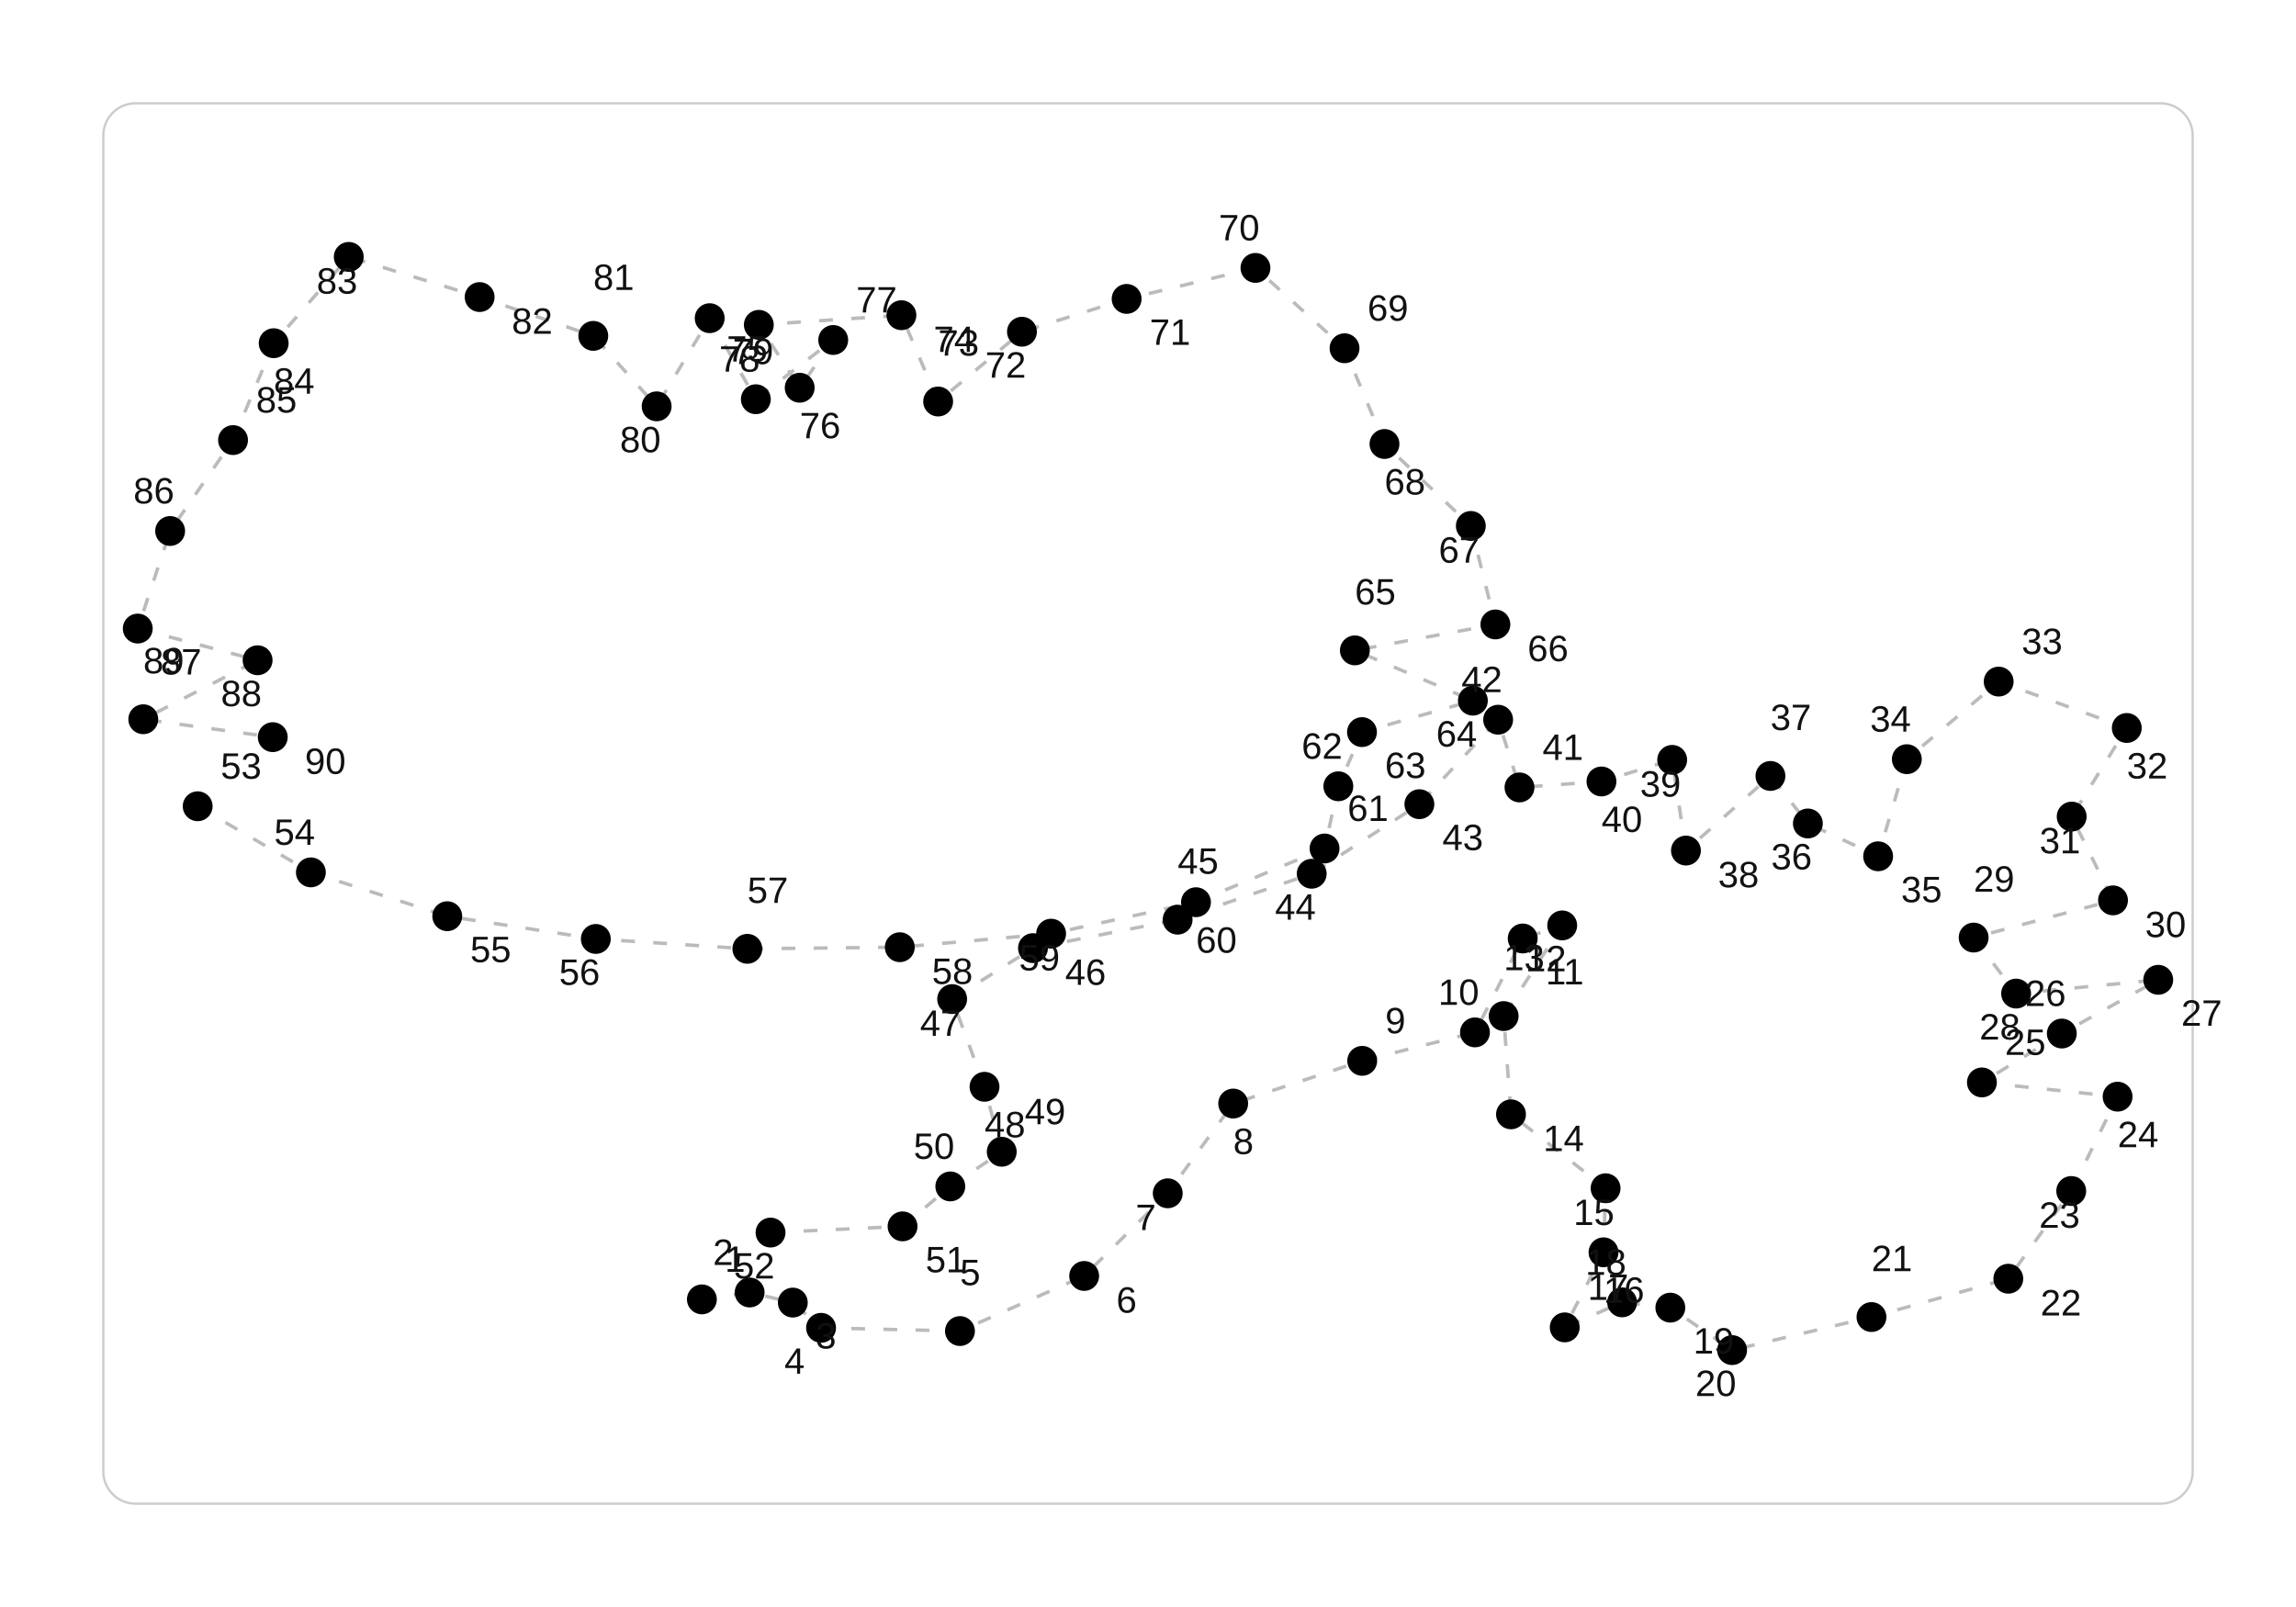
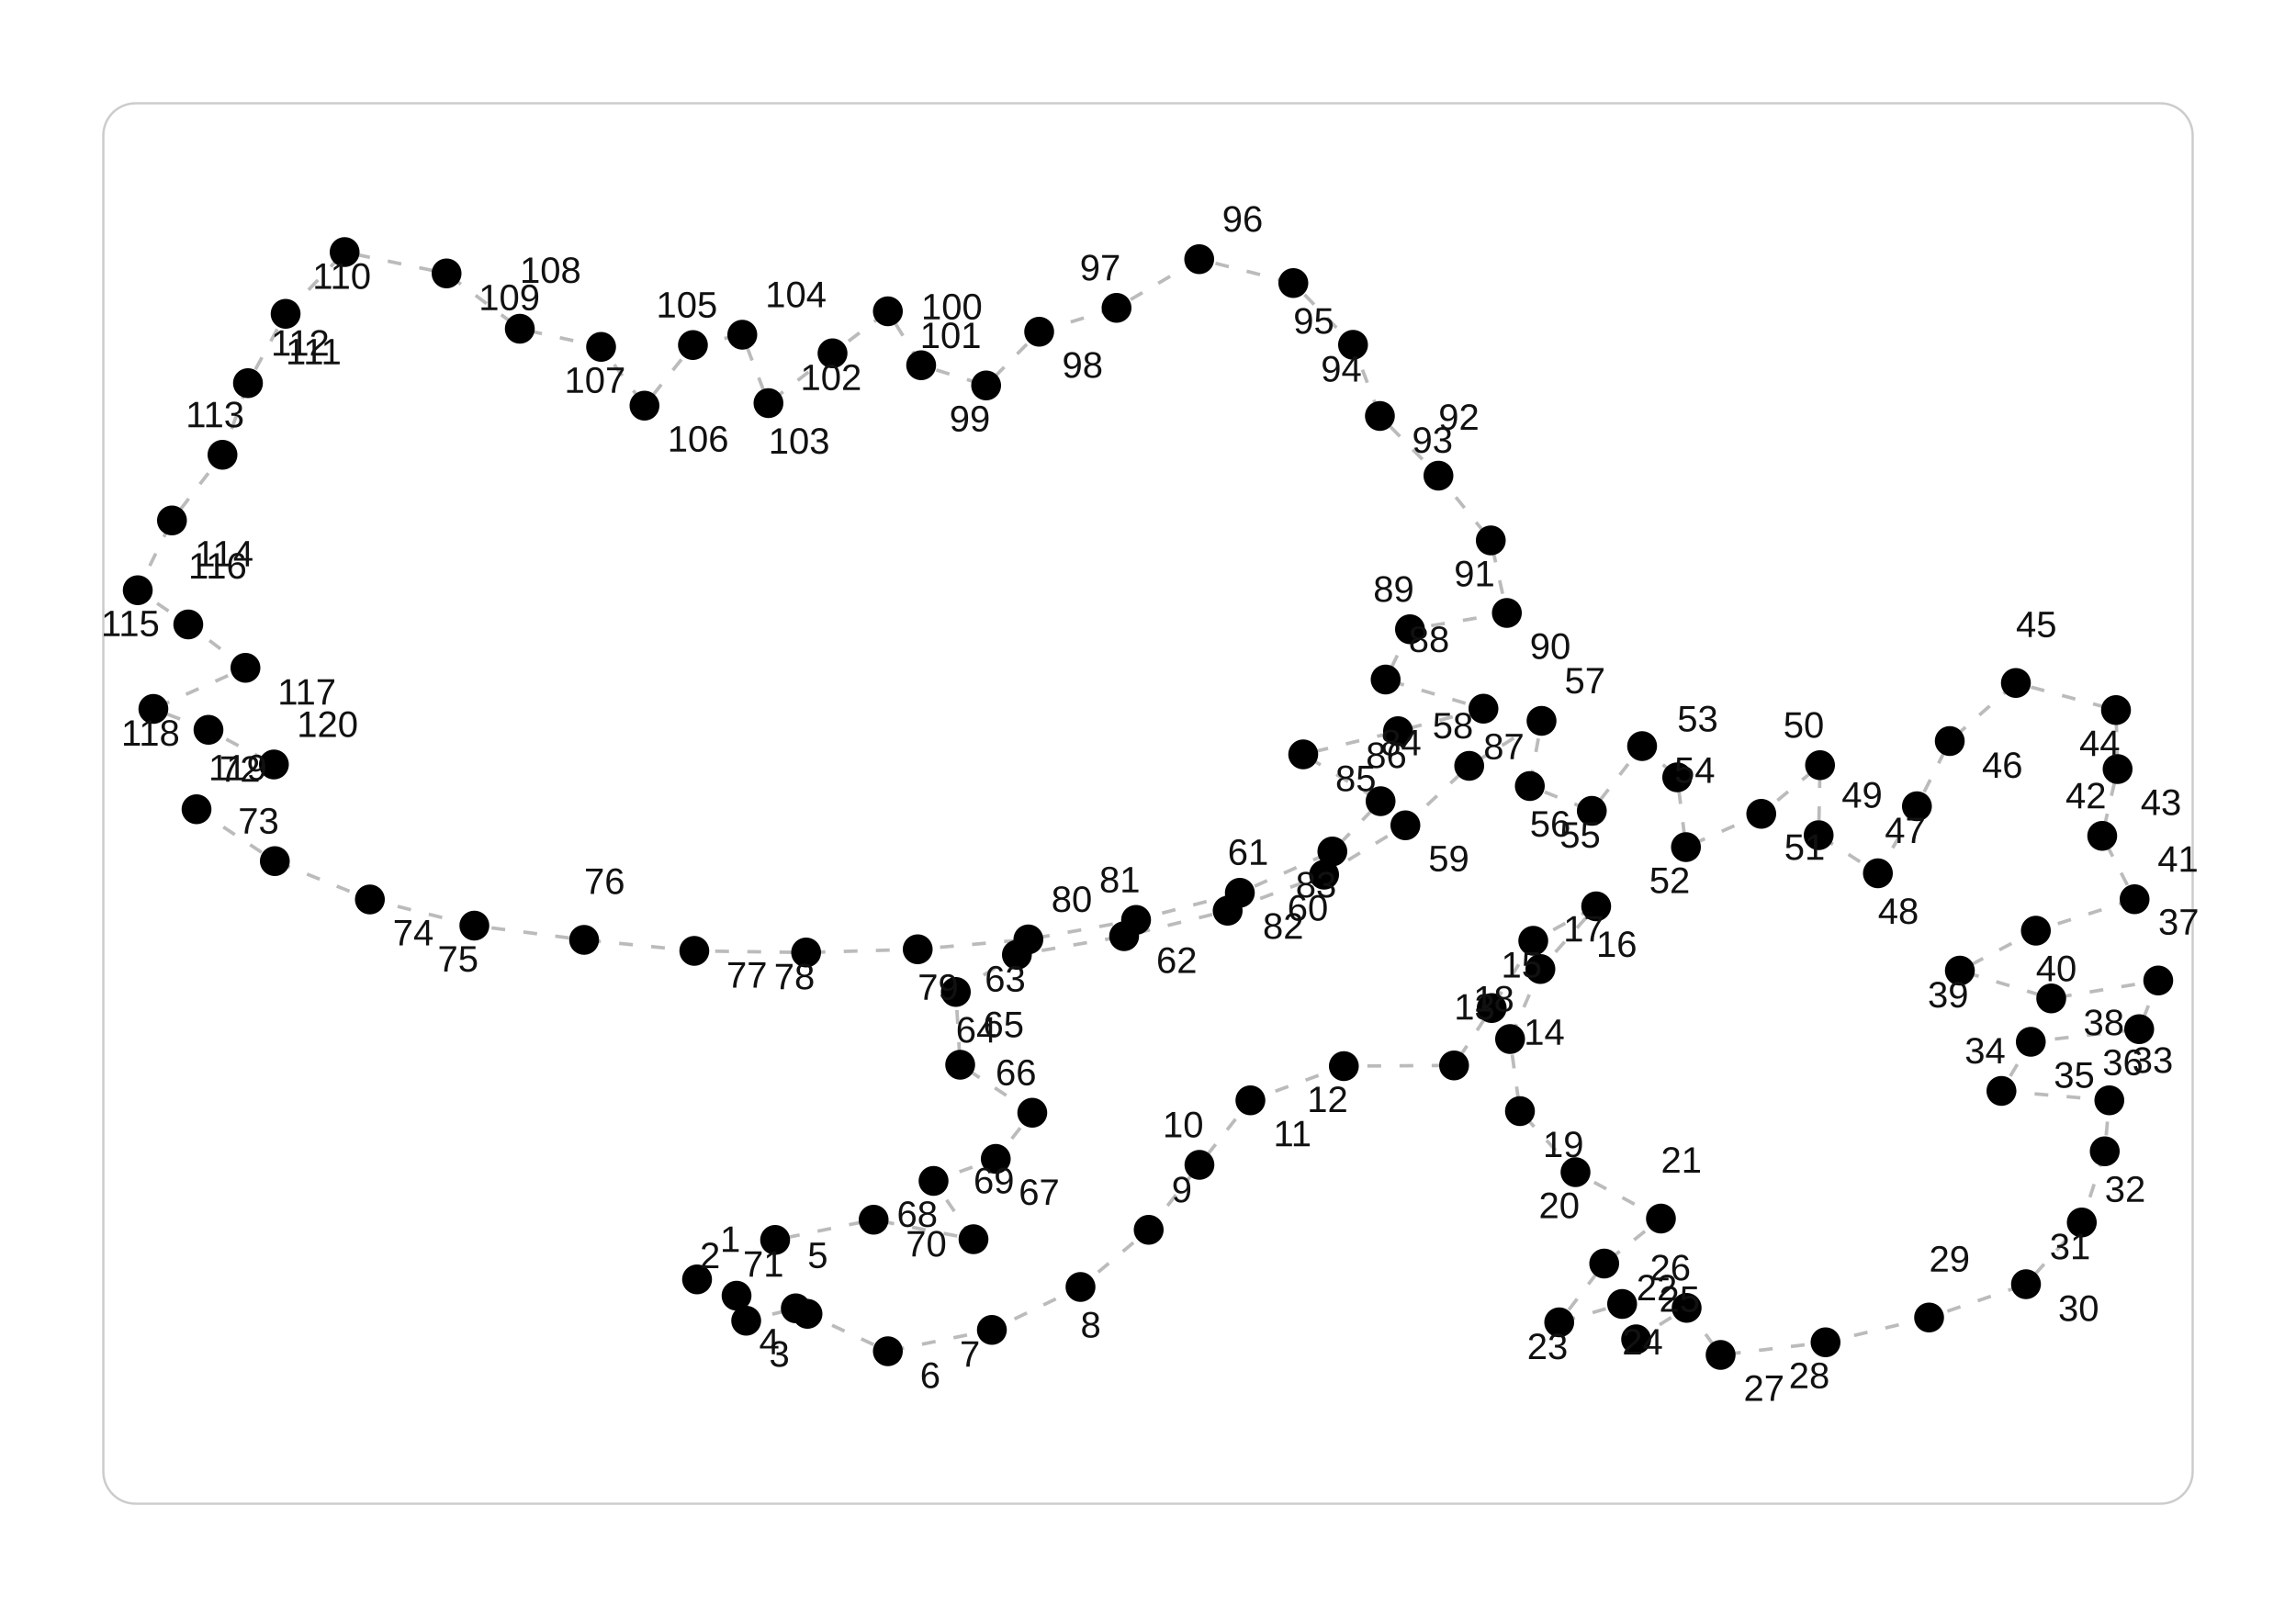
<svg xmlns="http://www.w3.org/2000/svg" viewBox="0 0 1000 700">
  <rect x="45" y="45" width="910" height="610" fill="none" stroke="#ccc" rx="14" />
-   <path d="M 305.7 566.0 L 326.5 563.0 L 345.3 567.4 L 357.6 578.4 L 418.1 579.8 L 472.2 555.8 L 508.6 519.8 L 537.1 480.7 L 593.3 462.1 L 642.4 449.7 L 663.2 408.8 L 680.4 403.1 L 654.9 442.6 L 658.1 485.4 L 699.3 517.6 L 698.4 545.5 L 681.5 578.2 L 706.5 567.3 L 727.5 569.6 L 754.4 588.1 L 815.1 573.7 L 874.7 557.0 L 902.1 518.8 L 922.3 477.7 L 863.2 471.5 L 898.0 450.2 L 940.0 426.8 L 878.1 432.8 L 859.6 408.4 L 920.3 392.2 L 902.3 355.7 L 926.3 317.1 L 870.5 296.9 L 830.5 330.7 L 818.0 373.0 L 787.4 358.7 L 771.1 338.0 L 734.3 370.5 L 728.3 331.0 L 697.5 340.4 L 661.8 343.0 L 652.5 313.5 L 618.2 350.3 L 571.3 380.6 L 512.9 400.6 L 449.9 413.0 L 414.7 435.2 L 428.8 473.4 L 436.3 501.7 L 413.9 516.8 L 393.1 534.2 L 335.6 536.9" fill="none" stroke="#bbb" stroke-width="1.5" stroke-dasharray="6 8" />
-   <path d="M 86.1 351.2 L 135.4 380.0 L 194.8 399.1 L 259.5 409.0 L 325.5 413.3 L 391.9 412.6 L 457.8 406.7 L 520.9 393.0 L 576.9 369.6 L 582.9 342.5 L 593.2 318.9 L 641.5 305.2 L 590.1 283.3 L 651.3 272.0 L 640.6 229.1 L 603.0 193.4 L 585.6 151.7 L 546.8 116.7 L 490.7 130.2 L 445.1 144.5 L 408.6 174.9 L 392.6 137.3 L 330.5 141.5 L 348.3 168.9 L 362.9 148.1 L 329.2 173.9 L 309.1 138.6 L 286.0 177.0 L 258.4 146.3 L 208.9 129.4 L 151.9 111.9 L 119.2 149.5 L 101.5 191.7 L 74.1 231.3 L 60.0 273.8 L 112.2 287.6 L 62.4 313.3 L 118.8 321.1" fill="none" stroke="#bbb" stroke-width="1.5" stroke-dasharray="6 8" />
-   <circle cx="305.7" cy="566.0" r="6.5" fill="#000" />
-   <circle cx="326.5" cy="563.0" r="6.5" fill="#000" />
-   <circle cx="345.3" cy="567.4" r="6.5" fill="#000" />
-   <circle cx="357.6" cy="578.4" r="6.5" fill="#000" />
-   <circle cx="418.1" cy="579.8" r="6.5" fill="#000" />
-   <circle cx="472.2" cy="555.8" r="6.5" fill="#000" />
-   <circle cx="508.6" cy="519.8" r="6.5" fill="#000" />
-   <circle cx="537.1" cy="480.7" r="6.5" fill="#000" />
-   <circle cx="593.3" cy="462.1" r="6.5" fill="#000" />
-   <circle cx="642.4" cy="449.7" r="6.5" fill="#000" />
-   <circle cx="663.2" cy="408.8" r="6.5" fill="#000" />
-   <circle cx="680.4" cy="403.1" r="6.5" fill="#000" />
-   <circle cx="654.9" cy="442.6" r="6.5" fill="#000" />
-   <circle cx="658.1" cy="485.4" r="6.5" fill="#000" />
-   <circle cx="699.3" cy="517.6" r="6.5" fill="#000" />
-   <circle cx="698.4" cy="545.5" r="6.5" fill="#000" />
-   <circle cx="681.5" cy="578.2" r="6.5" fill="#000" />
-   <circle cx="706.5" cy="567.3" r="6.5" fill="#000" />
-   <circle cx="727.5" cy="569.6" r="6.5" fill="#000" />
-   <circle cx="754.4" cy="588.1" r="6.5" fill="#000" />
-   <circle cx="815.1" cy="573.7" r="6.5" fill="#000" />
-   <circle cx="874.7" cy="557.0" r="6.5" fill="#000" />
-   <circle cx="902.1" cy="518.8" r="6.5" fill="#000" />
-   <circle cx="922.3" cy="477.7" r="6.5" fill="#000" />
-   <circle cx="863.2" cy="471.5" r="6.5" fill="#000" />
-   <circle cx="898.0" cy="450.2" r="6.5" fill="#000" />
-   <circle cx="940.0" cy="426.8" r="6.5" fill="#000" />
-   <circle cx="878.1" cy="432.8" r="6.5" fill="#000" />
-   <circle cx="859.6" cy="408.4" r="6.5" fill="#000" />
-   <circle cx="920.3" cy="392.2" r="6.5" fill="#000" />
-   <circle cx="902.3" cy="355.7" r="6.5" fill="#000" />
-   <circle cx="926.3" cy="317.1" r="6.5" fill="#000" />
-   <circle cx="870.5" cy="296.9" r="6.5" fill="#000" />
-   <circle cx="830.5" cy="330.7" r="6.5" fill="#000" />
-   <circle cx="818.0" cy="373.0" r="6.5" fill="#000" />
-   <circle cx="787.4" cy="358.7" r="6.5" fill="#000" />
-   <circle cx="771.1" cy="338.0" r="6.5" fill="#000" />
-   <circle cx="734.3" cy="370.5" r="6.5" fill="#000" />
-   <circle cx="728.3" cy="331.0" r="6.5" fill="#000" />
-   <circle cx="697.5" cy="340.4" r="6.5" fill="#000" />
-   <circle cx="661.8" cy="343.0" r="6.5" fill="#000" />
-   <circle cx="652.5" cy="313.5" r="6.5" fill="#000" />
-   <circle cx="618.2" cy="350.3" r="6.5" fill="#000" />
-   <circle cx="571.3" cy="380.6" r="6.5" fill="#000" />
-   <circle cx="512.9" cy="400.6" r="6.5" fill="#000" />
-   <circle cx="449.9" cy="413.0" r="6.5" fill="#000" />
-   <circle cx="414.7" cy="435.2" r="6.5" fill="#000" />
-   <circle cx="428.8" cy="473.4" r="6.5" fill="#000" />
-   <circle cx="436.3" cy="501.7" r="6.5" fill="#000" />
-   <circle cx="413.9" cy="516.8" r="6.5" fill="#000" />
-   <circle cx="393.1" cy="534.2" r="6.5" fill="#000" />
-   <circle cx="335.6" cy="536.9" r="6.5" fill="#000" />
-   <circle cx="86.1" cy="351.2" r="6.5" fill="#000" />
-   <circle cx="135.4" cy="380.0" r="6.5" fill="#000" />
-   <circle cx="194.8" cy="399.1" r="6.5" fill="#000" />
-   <circle cx="259.5" cy="409.0" r="6.5" fill="#000" />
-   <circle cx="325.5" cy="413.3" r="6.5" fill="#000" />
-   <circle cx="391.9" cy="412.6" r="6.5" fill="#000" />
-   <circle cx="457.8" cy="406.7" r="6.5" fill="#000" />
-   <circle cx="520.9" cy="393.0" r="6.5" fill="#000" />
-   <circle cx="576.9" cy="369.6" r="6.5" fill="#000" />
-   <circle cx="582.9" cy="342.5" r="6.5" fill="#000" />
-   <circle cx="593.2" cy="318.9" r="6.5" fill="#000" />
-   <circle cx="641.5" cy="305.2" r="6.5" fill="#000" />
-   <circle cx="590.1" cy="283.3" r="6.5" fill="#000" />
-   <circle cx="651.3" cy="272.0" r="6.5" fill="#000" />
-   <circle cx="640.6" cy="229.1" r="6.5" fill="#000" />
-   <circle cx="603.0" cy="193.4" r="6.5" fill="#000" />
-   <circle cx="585.6" cy="151.7" r="6.5" fill="#000" />
-   <circle cx="546.8" cy="116.7" r="6.5" fill="#000" />
-   <circle cx="490.7" cy="130.2" r="6.5" fill="#000" />
-   <circle cx="445.1" cy="144.5" r="6.5" fill="#000" />
-   <circle cx="408.6" cy="174.9" r="6.5" fill="#000" />
-   <circle cx="392.6" cy="137.3" r="6.5" fill="#000" />
-   <circle cx="330.5" cy="141.5" r="6.5" fill="#000" />
-   <circle cx="348.3" cy="168.9" r="6.5" fill="#000" />
-   <circle cx="362.9" cy="148.1" r="6.5" fill="#000" />
-   <circle cx="329.2" cy="173.9" r="6.5" fill="#000" />
-   <circle cx="309.1" cy="138.6" r="6.5" fill="#000" />
-   <circle cx="286.0" cy="177.0" r="6.5" fill="#000" />
-   <circle cx="258.4" cy="146.3" r="6.5" fill="#000" />
-   <circle cx="208.9" cy="129.4" r="6.5" fill="#000" />
-   <circle cx="151.9" cy="111.9" r="6.5" fill="#000" />
-   <circle cx="119.2" cy="149.5" r="6.5" fill="#000" />
-   <circle cx="101.5" cy="191.7" r="6.5" fill="#000" />
-   <circle cx="74.1" cy="231.3" r="6.5" fill="#000" />
-   <circle cx="60.0" cy="273.8" r="6.5" fill="#000" />
-   <circle cx="112.2" cy="287.6" r="6.5" fill="#000" />
-   <circle cx="62.4" cy="313.3" r="6.5" fill="#000" />
-   <circle cx="118.8" cy="321.1" r="6.5" fill="#000" />
-   <text x="315.7" y="554.0" font-family="Arial, sans-serif" font-size="16" fill="#111">1</text>
-   <text x="310.5" y="551.0" font-family="Arial, sans-serif" font-size="16" fill="#111">2</text>
-   <text x="355.3" y="587.4" font-family="Arial, sans-serif" font-size="16" fill="#111">3</text>
-   <text x="341.6" y="598.4" font-family="Arial, sans-serif" font-size="16" fill="#111">4</text>
-   <text x="418.1" y="559.8" font-family="Arial, sans-serif" font-size="16" fill="#111">5</text>
-   <text x="486.2" y="571.8" font-family="Arial, sans-serif" font-size="16" fill="#111">6</text>
-   <text x="494.6" y="535.8" font-family="Arial, sans-serif" font-size="16" fill="#111">7</text>
-   <text x="537.1" y="502.7" font-family="Arial, sans-serif" font-size="16" fill="#111">8</text>
-   <text x="603.3" y="450.1" font-family="Arial, sans-serif" font-size="16" fill="#111">9</text>
-   <text x="626.4" y="437.7" font-family="Arial, sans-serif" font-size="16" fill="#111">10</text>
-   <text x="673.2" y="428.8" font-family="Arial, sans-serif" font-size="16" fill="#111">11</text>
-   <text x="664.4" y="423.1" font-family="Arial, sans-serif" font-size="16" fill="#111">12</text>
-   <text x="654.9" y="422.6" font-family="Arial, sans-serif" font-size="16" fill="#111">13</text>
-   <text x="672.1" y="501.4" font-family="Arial, sans-serif" font-size="16" fill="#111">14</text>
-   <text x="685.3" y="533.6" font-family="Arial, sans-serif" font-size="16" fill="#111">15</text>
-   <text x="698.4" y="567.5" font-family="Arial, sans-serif" font-size="16" fill="#111">16</text>
-   <text x="691.5" y="566.2" font-family="Arial, sans-serif" font-size="16" fill="#111">17</text>
-   <text x="690.5" y="555.3" font-family="Arial, sans-serif" font-size="16" fill="#111">18</text>
-   <text x="737.5" y="589.6" font-family="Arial, sans-serif" font-size="16" fill="#111">19</text>
-   <text x="738.4" y="608.1" font-family="Arial, sans-serif" font-size="16" fill="#111">20</text>
-   <text x="815.1" y="553.7" font-family="Arial, sans-serif" font-size="16" fill="#111">21</text>
-   <text x="888.7" y="573.0" font-family="Arial, sans-serif" font-size="16" fill="#111">22</text>
-   <text x="888.1" y="534.8" font-family="Arial, sans-serif" font-size="16" fill="#111">23</text>
-   <text x="922.3" y="499.7" font-family="Arial, sans-serif" font-size="16" fill="#111">24</text>
-   <text x="873.2" y="459.5" font-family="Arial, sans-serif" font-size="16" fill="#111">25</text>
-   <text x="882.0" y="438.2" font-family="Arial, sans-serif" font-size="16" fill="#111">26</text>
-   <text x="950.0" y="446.8" font-family="Arial, sans-serif" font-size="16" fill="#111">27</text>
-   <text x="862.1" y="452.8" font-family="Arial, sans-serif" font-size="16" fill="#111">28</text>
-   <text x="859.6" y="388.4" font-family="Arial, sans-serif" font-size="16" fill="#111">29</text>
-   <text x="934.3" y="408.2" font-family="Arial, sans-serif" font-size="16" fill="#111">30</text>
-   <text x="888.3" y="371.7" font-family="Arial, sans-serif" font-size="16" fill="#111">31</text>
-   <text x="926.3" y="339.1" font-family="Arial, sans-serif" font-size="16" fill="#111">32</text>
-   <text x="880.5" y="284.9" font-family="Arial, sans-serif" font-size="16" fill="#111">33</text>
-   <text x="814.5" y="318.7" font-family="Arial, sans-serif" font-size="16" fill="#111">34</text>
-   <text x="828.0" y="393.0" font-family="Arial, sans-serif" font-size="16" fill="#111">35</text>
-   <text x="771.4" y="378.7" font-family="Arial, sans-serif" font-size="16" fill="#111">36</text>
-   <text x="771.1" y="318.0" font-family="Arial, sans-serif" font-size="16" fill="#111">37</text>
-   <text x="748.3" y="386.5" font-family="Arial, sans-serif" font-size="16" fill="#111">38</text>
-   <text x="714.3" y="347.0" font-family="Arial, sans-serif" font-size="16" fill="#111">39</text>
-   <text x="697.5" y="362.4" font-family="Arial, sans-serif" font-size="16" fill="#111">40</text>
-   <text x="671.8" y="331.0" font-family="Arial, sans-serif" font-size="16" fill="#111">41</text>
-   <text x="636.5" y="301.5" font-family="Arial, sans-serif" font-size="16" fill="#111">42</text>
-   <text x="628.2" y="370.3" font-family="Arial, sans-serif" font-size="16" fill="#111">43</text>
-   <text x="555.3" y="400.6" font-family="Arial, sans-serif" font-size="16" fill="#111">44</text>
-   <text x="512.9" y="380.6" font-family="Arial, sans-serif" font-size="16" fill="#111">45</text>
-   <text x="463.9" y="429.0" font-family="Arial, sans-serif" font-size="16" fill="#111">46</text>
-   <text x="400.7" y="451.2" font-family="Arial, sans-serif" font-size="16" fill="#111">47</text>
-   <text x="428.8" y="495.4" font-family="Arial, sans-serif" font-size="16" fill="#111">48</text>
-   <text x="446.3" y="489.7" font-family="Arial, sans-serif" font-size="16" fill="#111">49</text>
-   <text x="397.9" y="504.8" font-family="Arial, sans-serif" font-size="16" fill="#111">50</text>
-   <text x="403.1" y="554.2" font-family="Arial, sans-serif" font-size="16" fill="#111">51</text>
-   <text x="319.6" y="556.9" font-family="Arial, sans-serif" font-size="16" fill="#111">52</text>
-   <text x="96.1" y="339.2" font-family="Arial, sans-serif" font-size="16" fill="#111">53</text>
-   <text x="119.4" y="368.0" font-family="Arial, sans-serif" font-size="16" fill="#111">54</text>
-   <text x="204.8" y="419.1" font-family="Arial, sans-serif" font-size="16" fill="#111">55</text>
-   <text x="243.5" y="429.0" font-family="Arial, sans-serif" font-size="16" fill="#111">56</text>
-   <text x="325.5" y="393.3" font-family="Arial, sans-serif" font-size="16" fill="#111">57</text>
-   <text x="405.9" y="428.6" font-family="Arial, sans-serif" font-size="16" fill="#111">58</text>
-   <text x="443.8" y="422.7" font-family="Arial, sans-serif" font-size="16" fill="#111">59</text>
-   <text x="520.9" y="415.0" font-family="Arial, sans-serif" font-size="16" fill="#111">60</text>
-   <text x="586.9" y="357.6" font-family="Arial, sans-serif" font-size="16" fill="#111">61</text>
-   <text x="566.9" y="330.5" font-family="Arial, sans-serif" font-size="16" fill="#111">62</text>
-   <text x="603.2" y="338.9" font-family="Arial, sans-serif" font-size="16" fill="#111">63</text>
-   <text x="625.5" y="325.2" font-family="Arial, sans-serif" font-size="16" fill="#111">64</text>
-   <text x="590.1" y="263.3" font-family="Arial, sans-serif" font-size="16" fill="#111">65</text>
-   <text x="665.3" y="288.0" font-family="Arial, sans-serif" font-size="16" fill="#111">66</text>
-   <text x="626.6" y="245.1" font-family="Arial, sans-serif" font-size="16" fill="#111">67</text>
-   <text x="603.0" y="215.4" font-family="Arial, sans-serif" font-size="16" fill="#111">68</text>
-   <text x="595.6" y="139.7" font-family="Arial, sans-serif" font-size="16" fill="#111">69</text>
-   <text x="530.8" y="104.7" font-family="Arial, sans-serif" font-size="16" fill="#111">70</text>
-   <text x="500.7" y="150.2" font-family="Arial, sans-serif" font-size="16" fill="#111">71</text>
-   <text x="429.1" y="164.5" font-family="Arial, sans-serif" font-size="16" fill="#111">72</text>
-   <text x="408.6" y="154.9" font-family="Arial, sans-serif" font-size="16" fill="#111">73</text>
-   <text x="406.6" y="153.3" font-family="Arial, sans-serif" font-size="16" fill="#111">74</text>
-   <text x="316.5" y="157.5" font-family="Arial, sans-serif" font-size="16" fill="#111">75</text>
-   <text x="348.3" y="190.9" font-family="Arial, sans-serif" font-size="16" fill="#111">76</text>
-   <text x="372.9" y="136.1" font-family="Arial, sans-serif" font-size="16" fill="#111">77</text>
-   <text x="313.2" y="161.9" font-family="Arial, sans-serif" font-size="16" fill="#111">78</text>
-   <text x="319.1" y="158.6" font-family="Arial, sans-serif" font-size="16" fill="#111">79</text>
-   <text x="270.0" y="197.0" font-family="Arial, sans-serif" font-size="16" fill="#111">80</text>
-   <text x="258.4" y="126.3" font-family="Arial, sans-serif" font-size="16" fill="#111">81</text>
-   <text x="222.9" y="145.4" font-family="Arial, sans-serif" font-size="16" fill="#111">82</text>
-   <text x="137.9" y="127.9" font-family="Arial, sans-serif" font-size="16" fill="#111">83</text>
-   <text x="119.2" y="171.5" font-family="Arial, sans-serif" font-size="16" fill="#111">84</text>
-   <text x="111.5" y="179.7" font-family="Arial, sans-serif" font-size="16" fill="#111">85</text>
-   <text x="58.1" y="219.3" font-family="Arial, sans-serif" font-size="16" fill="#111">86</text>
-   <text x="70.0" y="293.8" font-family="Arial, sans-serif" font-size="16" fill="#111">87</text>
-   <text x="96.2" y="307.6" font-family="Arial, sans-serif" font-size="16" fill="#111">88</text>
-   <text x="62.4" y="293.3" font-family="Arial, sans-serif" font-size="16" fill="#111">89</text>
-   <text x="132.8" y="337.1" font-family="Arial, sans-serif" font-size="16" fill="#111">90</text>
+   <path d="M 303.6 557.3 L 320.8 564.4 L 325.0 575.3 L 346.6 569.9 L 351.7 572.3 L 386.7 588.6 L 432.0 579.3 L 470.6 560.6 L 500.3 535.7 L 522.4 507.4 L 544.6 479.3 L 585.3 464.4 L 633.3 464.1 L 649.7 439.1 L 667.8 409.8 L 695.2 394.8 L 670.9 422.1 L 657.7 452.6 L 662.0 484.0 L 686.2 510.6 L 723.4 530.8 L 698.7 550.4 L 679.1 576.0 L 706.5 568.0 L 712.6 583.4 L 734.6 569.7 L 749.4 590.2 L 795.1 584.7 L 840.2 573.9 L 882.4 559.4 L 906.7 532.5 L 916.7 501.5 L 918.7 479.3 L 871.7 475.2 L 884.5 453.8 L 931.7 448.3 L 940.0 427.1 L 893.4 434.9 L 853.6 422.8 L 886.7 405.4 L 929.7 391.7 L 915.6 364.1 L 922.3 335.0 L 921.6 309.3 L 878.0 297.5 L 849.2 322.8 L 834.9 351.2 L 817.9 380.4 L 792.1 363.8 L 792.7 333.3 L 767.1 354.5 L 734.3 369.0 L 730.5 338.6 L 715.2 325.0 L 693.3 353.2 L 666.3 342.4 L 671.4 314.0 L 639.9 333.6 L 612.1 359.5 L 576.7 381.0 L 534.7 396.7 L 489.6 407.8 L 442.9 415.9 L 416.3 432.1 L 418.2 463.8 L 449.6 484.7 L 433.7 504.8 L 406.6 514.4 L 424.0 539.8 L 380.5 531.3 L 337.6 540.1" fill="none" stroke="#bbb" stroke-width="1.5" stroke-dasharray="6 8" />
+   <path d="M 85.6 352.5 L 119.7 375.1 L 161.1 391.8 L 206.6 403.2 L 254.4 409.4 L 302.4 414.2 L 351.1 414.9 L 399.7 413.5 L 447.9 409.2 L 494.8 400.7 L 540.0 388.9 L 580.3 370.9 L 601.3 349.0 L 567.6 328.6 L 608.9 318.5 L 646.1 308.7 L 603.5 296.0 L 614.1 274.1 L 656.3 267.0 L 649.3 235.4 L 626.5 207.2 L 601.0 181.2 L 589.3 150.2 L 563.3 123.3 L 522.3 112.9 L 486.3 134.1 L 452.6 144.5 L 429.5 167.9 L 401.2 159.1 L 386.7 135.6 L 362.6 153.9 L 334.7 175.6 L 323.3 145.8 L 301.8 150.3 L 280.7 176.7 L 261.8 151.1 L 226.4 143.2 L 194.5 119.1 L 150.1 109.8 L 124.4 136.7 L 108.0 166.9 L 96.9 198.1 L 74.9 226.7 L 60.0 257.1 L 82.0 272.0 L 106.9 290.9 L 66.8 308.8 L 90.8 317.9 L 119.3 333.0" fill="none" stroke="#bbb" stroke-width="1.5" stroke-dasharray="6 8" />
+   <circle cx="303.6" cy="557.3" r="6.5" fill="#000" />
+   <circle cx="320.8" cy="564.4" r="6.5" fill="#000" />
+   <circle cx="325.0" cy="575.3" r="6.5" fill="#000" />
+   <circle cx="346.6" cy="569.9" r="6.5" fill="#000" />
+   <circle cx="351.7" cy="572.3" r="6.5" fill="#000" />
+   <circle cx="386.7" cy="588.6" r="6.5" fill="#000" />
+   <circle cx="432.0" cy="579.3" r="6.5" fill="#000" />
+   <circle cx="470.6" cy="560.6" r="6.5" fill="#000" />
+   <circle cx="500.3" cy="535.7" r="6.5" fill="#000" />
+   <circle cx="522.4" cy="507.4" r="6.5" fill="#000" />
+   <circle cx="544.6" cy="479.3" r="6.5" fill="#000" />
+   <circle cx="585.3" cy="464.4" r="6.5" fill="#000" />
+   <circle cx="633.3" cy="464.1" r="6.5" fill="#000" />
+   <circle cx="649.7" cy="439.1" r="6.5" fill="#000" />
+   <circle cx="667.8" cy="409.8" r="6.5" fill="#000" />
+   <circle cx="695.2" cy="394.8" r="6.5" fill="#000" />
+   <circle cx="670.9" cy="422.1" r="6.5" fill="#000" />
+   <circle cx="657.7" cy="452.6" r="6.5" fill="#000" />
+   <circle cx="662.0" cy="484.0" r="6.5" fill="#000" />
+   <circle cx="686.2" cy="510.6" r="6.5" fill="#000" />
+   <circle cx="723.4" cy="530.8" r="6.5" fill="#000" />
+   <circle cx="698.7" cy="550.4" r="6.5" fill="#000" />
+   <circle cx="679.1" cy="576.0" r="6.5" fill="#000" />
+   <circle cx="706.5" cy="568.0" r="6.5" fill="#000" />
+   <circle cx="712.6" cy="583.4" r="6.5" fill="#000" />
+   <circle cx="734.6" cy="569.7" r="6.5" fill="#000" />
+   <circle cx="749.4" cy="590.2" r="6.5" fill="#000" />
+   <circle cx="795.1" cy="584.7" r="6.5" fill="#000" />
+   <circle cx="840.2" cy="573.9" r="6.5" fill="#000" />
+   <circle cx="882.4" cy="559.4" r="6.5" fill="#000" />
+   <circle cx="906.7" cy="532.5" r="6.5" fill="#000" />
+   <circle cx="916.7" cy="501.5" r="6.5" fill="#000" />
+   <circle cx="918.7" cy="479.3" r="6.5" fill="#000" />
+   <circle cx="871.7" cy="475.2" r="6.5" fill="#000" />
+   <circle cx="884.5" cy="453.8" r="6.5" fill="#000" />
+   <circle cx="931.7" cy="448.3" r="6.5" fill="#000" />
+   <circle cx="940.0" cy="427.1" r="6.5" fill="#000" />
+   <circle cx="893.4" cy="434.9" r="6.5" fill="#000" />
+   <circle cx="853.6" cy="422.8" r="6.5" fill="#000" />
+   <circle cx="886.7" cy="405.4" r="6.5" fill="#000" />
+   <circle cx="929.7" cy="391.7" r="6.5" fill="#000" />
+   <circle cx="915.6" cy="364.1" r="6.5" fill="#000" />
+   <circle cx="922.3" cy="335.0" r="6.5" fill="#000" />
+   <circle cx="921.6" cy="309.3" r="6.5" fill="#000" />
+   <circle cx="878.0" cy="297.5" r="6.5" fill="#000" />
+   <circle cx="849.2" cy="322.8" r="6.5" fill="#000" />
+   <circle cx="834.9" cy="351.2" r="6.5" fill="#000" />
+   <circle cx="817.9" cy="380.4" r="6.5" fill="#000" />
+   <circle cx="792.1" cy="363.8" r="6.5" fill="#000" />
+   <circle cx="792.7" cy="333.3" r="6.5" fill="#000" />
+   <circle cx="767.1" cy="354.5" r="6.5" fill="#000" />
+   <circle cx="734.3" cy="369.0" r="6.5" fill="#000" />
+   <circle cx="730.5" cy="338.6" r="6.5" fill="#000" />
+   <circle cx="715.2" cy="325.0" r="6.5" fill="#000" />
+   <circle cx="693.3" cy="353.2" r="6.5" fill="#000" />
+   <circle cx="666.3" cy="342.4" r="6.5" fill="#000" />
+   <circle cx="671.4" cy="314.0" r="6.5" fill="#000" />
+   <circle cx="639.9" cy="333.6" r="6.5" fill="#000" />
+   <circle cx="612.1" cy="359.5" r="6.5" fill="#000" />
+   <circle cx="576.7" cy="381.0" r="6.5" fill="#000" />
+   <circle cx="534.7" cy="396.7" r="6.5" fill="#000" />
+   <circle cx="489.6" cy="407.8" r="6.5" fill="#000" />
+   <circle cx="442.9" cy="415.9" r="6.5" fill="#000" />
+   <circle cx="416.3" cy="432.1" r="6.5" fill="#000" />
+   <circle cx="418.2" cy="463.8" r="6.5" fill="#000" />
+   <circle cx="449.6" cy="484.7" r="6.5" fill="#000" />
+   <circle cx="433.7" cy="504.8" r="6.5" fill="#000" />
+   <circle cx="406.6" cy="514.4" r="6.5" fill="#000" />
+   <circle cx="424.0" cy="539.8" r="6.5" fill="#000" />
+   <circle cx="380.5" cy="531.3" r="6.5" fill="#000" />
+   <circle cx="337.6" cy="540.1" r="6.5" fill="#000" />
+   <circle cx="85.6" cy="352.5" r="6.5" fill="#000" />
+   <circle cx="119.7" cy="375.1" r="6.5" fill="#000" />
+   <circle cx="161.1" cy="391.8" r="6.5" fill="#000" />
+   <circle cx="206.6" cy="403.2" r="6.5" fill="#000" />
+   <circle cx="254.4" cy="409.4" r="6.5" fill="#000" />
+   <circle cx="302.4" cy="414.2" r="6.5" fill="#000" />
+   <circle cx="351.1" cy="414.9" r="6.5" fill="#000" />
+   <circle cx="399.7" cy="413.5" r="6.5" fill="#000" />
+   <circle cx="447.9" cy="409.2" r="6.5" fill="#000" />
+   <circle cx="494.8" cy="400.7" r="6.5" fill="#000" />
+   <circle cx="540.0" cy="388.9" r="6.5" fill="#000" />
+   <circle cx="580.3" cy="370.9" r="6.5" fill="#000" />
+   <circle cx="601.3" cy="349.0" r="6.5" fill="#000" />
+   <circle cx="567.6" cy="328.6" r="6.5" fill="#000" />
+   <circle cx="608.9" cy="318.5" r="6.5" fill="#000" />
+   <circle cx="646.1" cy="308.7" r="6.5" fill="#000" />
+   <circle cx="603.5" cy="296.0" r="6.5" fill="#000" />
+   <circle cx="614.1" cy="274.1" r="6.5" fill="#000" />
+   <circle cx="656.3" cy="267.0" r="6.5" fill="#000" />
+   <circle cx="649.3" cy="235.4" r="6.5" fill="#000" />
+   <circle cx="626.5" cy="207.2" r="6.5" fill="#000" />
+   <circle cx="601.0" cy="181.2" r="6.5" fill="#000" />
+   <circle cx="589.3" cy="150.2" r="6.5" fill="#000" />
+   <circle cx="563.3" cy="123.3" r="6.5" fill="#000" />
+   <circle cx="522.3" cy="112.9" r="6.5" fill="#000" />
+   <circle cx="486.3" cy="134.1" r="6.5" fill="#000" />
+   <circle cx="452.6" cy="144.5" r="6.5" fill="#000" />
+   <circle cx="429.5" cy="167.9" r="6.5" fill="#000" />
+   <circle cx="401.2" cy="159.1" r="6.5" fill="#000" />
+   <circle cx="386.7" cy="135.6" r="6.5" fill="#000" />
+   <circle cx="362.6" cy="153.9" r="6.5" fill="#000" />
+   <circle cx="334.7" cy="175.6" r="6.5" fill="#000" />
+   <circle cx="323.3" cy="145.8" r="6.5" fill="#000" />
+   <circle cx="301.8" cy="150.3" r="6.5" fill="#000" />
+   <circle cx="280.7" cy="176.7" r="6.5" fill="#000" />
+   <circle cx="261.8" cy="151.1" r="6.5" fill="#000" />
+   <circle cx="226.4" cy="143.2" r="6.5" fill="#000" />
+   <circle cx="194.5" cy="119.1" r="6.5" fill="#000" />
+   <circle cx="150.1" cy="109.8" r="6.5" fill="#000" />
+   <circle cx="124.4" cy="136.7" r="6.5" fill="#000" />
+   <circle cx="108.0" cy="166.9" r="6.5" fill="#000" />
+   <circle cx="96.9" cy="198.1" r="6.5" fill="#000" />
+   <circle cx="74.9" cy="226.7" r="6.5" fill="#000" />
+   <circle cx="60.0" cy="257.1" r="6.5" fill="#000" />
+   <circle cx="82.0" cy="272.0" r="6.5" fill="#000" />
+   <circle cx="106.9" cy="290.9" r="6.5" fill="#000" />
+   <circle cx="66.8" cy="308.8" r="6.5" fill="#000" />
+   <circle cx="90.8" cy="317.9" r="6.5" fill="#000" />
+   <circle cx="119.3" cy="333.0" r="6.5" fill="#000" />
+   <text x="313.6" y="545.3" font-family="Arial, sans-serif" font-size="16" fill="#111">1</text>
+   <text x="304.8" y="552.4" font-family="Arial, sans-serif" font-size="16" fill="#111">2</text>
+   <text x="335.0" y="595.3" font-family="Arial, sans-serif" font-size="16" fill="#111">3</text>
+   <text x="330.6" y="589.9" font-family="Arial, sans-serif" font-size="16" fill="#111">4</text>
+   <text x="351.7" y="552.3" font-family="Arial, sans-serif" font-size="16" fill="#111">5</text>
+   <text x="400.7" y="604.6" font-family="Arial, sans-serif" font-size="16" fill="#111">6</text>
+   <text x="418.0" y="595.3" font-family="Arial, sans-serif" font-size="16" fill="#111">7</text>
+   <text x="470.6" y="582.6" font-family="Arial, sans-serif" font-size="16" fill="#111">8</text>
+   <text x="510.3" y="523.7" font-family="Arial, sans-serif" font-size="16" fill="#111">9</text>
+   <text x="506.4" y="495.4" font-family="Arial, sans-serif" font-size="16" fill="#111">10</text>
+   <text x="554.6" y="499.3" font-family="Arial, sans-serif" font-size="16" fill="#111">11</text>
+   <text x="569.3" y="484.4" font-family="Arial, sans-serif" font-size="16" fill="#111">12</text>
+   <text x="633.3" y="444.1" font-family="Arial, sans-serif" font-size="16" fill="#111">13</text>
+   <text x="663.7" y="455.1" font-family="Arial, sans-serif" font-size="16" fill="#111">14</text>
+   <text x="653.8" y="425.8" font-family="Arial, sans-serif" font-size="16" fill="#111">15</text>
+   <text x="695.2" y="416.8" font-family="Arial, sans-serif" font-size="16" fill="#111">16</text>
+   <text x="680.9" y="410.1" font-family="Arial, sans-serif" font-size="16" fill="#111">17</text>
+   <text x="641.7" y="440.6" font-family="Arial, sans-serif" font-size="16" fill="#111">18</text>
+   <text x="672.0" y="504.0" font-family="Arial, sans-serif" font-size="16" fill="#111">19</text>
+   <text x="670.2" y="530.6" font-family="Arial, sans-serif" font-size="16" fill="#111">20</text>
+   <text x="723.4" y="510.8" font-family="Arial, sans-serif" font-size="16" fill="#111">21</text>
+   <text x="712.7" y="566.4" font-family="Arial, sans-serif" font-size="16" fill="#111">22</text>
+   <text x="665.1" y="592.0" font-family="Arial, sans-serif" font-size="16" fill="#111">23</text>
+   <text x="706.5" y="590.0" font-family="Arial, sans-serif" font-size="16" fill="#111">24</text>
+   <text x="722.6" y="571.4" font-family="Arial, sans-serif" font-size="16" fill="#111">25</text>
+   <text x="718.6" y="557.7" font-family="Arial, sans-serif" font-size="16" fill="#111">26</text>
+   <text x="759.4" y="610.2" font-family="Arial, sans-serif" font-size="16" fill="#111">27</text>
+   <text x="779.1" y="604.7" font-family="Arial, sans-serif" font-size="16" fill="#111">28</text>
+   <text x="840.2" y="553.9" font-family="Arial, sans-serif" font-size="16" fill="#111">29</text>
+   <text x="896.4" y="575.4" font-family="Arial, sans-serif" font-size="16" fill="#111">30</text>
+   <text x="892.7" y="548.5" font-family="Arial, sans-serif" font-size="16" fill="#111">31</text>
+   <text x="916.7" y="523.5" font-family="Arial, sans-serif" font-size="16" fill="#111">32</text>
+   <text x="928.7" y="467.3" font-family="Arial, sans-serif" font-size="16" fill="#111">33</text>
+   <text x="855.7" y="463.2" font-family="Arial, sans-serif" font-size="16" fill="#111">34</text>
+   <text x="894.5" y="473.8" font-family="Arial, sans-serif" font-size="16" fill="#111">35</text>
+   <text x="915.7" y="468.3" font-family="Arial, sans-serif" font-size="16" fill="#111">36</text>
+   <text x="940.0" y="407.1" font-family="Arial, sans-serif" font-size="16" fill="#111">37</text>
+   <text x="907.4" y="450.9" font-family="Arial, sans-serif" font-size="16" fill="#111">38</text>
+   <text x="839.6" y="438.8" font-family="Arial, sans-serif" font-size="16" fill="#111">39</text>
+   <text x="886.7" y="427.4" font-family="Arial, sans-serif" font-size="16" fill="#111">40</text>
+   <text x="939.7" y="379.7" font-family="Arial, sans-serif" font-size="16" fill="#111">41</text>
+   <text x="899.6" y="352.1" font-family="Arial, sans-serif" font-size="16" fill="#111">42</text>
+   <text x="932.3" y="355.0" font-family="Arial, sans-serif" font-size="16" fill="#111">43</text>
+   <text x="905.6" y="329.3" font-family="Arial, sans-serif" font-size="16" fill="#111">44</text>
+   <text x="878.0" y="277.5" font-family="Arial, sans-serif" font-size="16" fill="#111">45</text>
+   <text x="863.2" y="338.8" font-family="Arial, sans-serif" font-size="16" fill="#111">46</text>
+   <text x="820.9" y="367.2" font-family="Arial, sans-serif" font-size="16" fill="#111">47</text>
+   <text x="817.9" y="402.4" font-family="Arial, sans-serif" font-size="16" fill="#111">48</text>
+   <text x="802.1" y="351.8" font-family="Arial, sans-serif" font-size="16" fill="#111">49</text>
+   <text x="776.7" y="321.3" font-family="Arial, sans-serif" font-size="16" fill="#111">50</text>
+   <text x="777.1" y="374.5" font-family="Arial, sans-serif" font-size="16" fill="#111">51</text>
+   <text x="718.3" y="389.0" font-family="Arial, sans-serif" font-size="16" fill="#111">52</text>
+   <text x="730.5" y="318.6" font-family="Arial, sans-serif" font-size="16" fill="#111">53</text>
+   <text x="729.2" y="341.0" font-family="Arial, sans-serif" font-size="16" fill="#111">54</text>
+   <text x="679.3" y="369.2" font-family="Arial, sans-serif" font-size="16" fill="#111">55</text>
+   <text x="666.3" y="364.4" font-family="Arial, sans-serif" font-size="16" fill="#111">56</text>
+   <text x="681.4" y="302.0" font-family="Arial, sans-serif" font-size="16" fill="#111">57</text>
+   <text x="623.9" y="321.6" font-family="Arial, sans-serif" font-size="16" fill="#111">58</text>
+   <text x="622.1" y="379.5" font-family="Arial, sans-serif" font-size="16" fill="#111">59</text>
+   <text x="560.7" y="401.0" font-family="Arial, sans-serif" font-size="16" fill="#111">60</text>
+   <text x="534.7" y="376.7" font-family="Arial, sans-serif" font-size="16" fill="#111">61</text>
+   <text x="503.6" y="423.8" font-family="Arial, sans-serif" font-size="16" fill="#111">62</text>
+   <text x="428.9" y="431.9" font-family="Arial, sans-serif" font-size="16" fill="#111">63</text>
+   <text x="416.3" y="454.1" font-family="Arial, sans-serif" font-size="16" fill="#111">64</text>
+   <text x="428.2" y="451.8" font-family="Arial, sans-serif" font-size="16" fill="#111">65</text>
+   <text x="433.6" y="472.7" font-family="Arial, sans-serif" font-size="16" fill="#111">66</text>
+   <text x="443.7" y="524.8" font-family="Arial, sans-serif" font-size="16" fill="#111">67</text>
+   <text x="390.6" y="534.4" font-family="Arial, sans-serif" font-size="16" fill="#111">68</text>
+   <text x="424.0" y="519.8" font-family="Arial, sans-serif" font-size="16" fill="#111">69</text>
+   <text x="394.5" y="547.3" font-family="Arial, sans-serif" font-size="16" fill="#111">70</text>
+   <text x="323.6" y="556.1" font-family="Arial, sans-serif" font-size="16" fill="#111">71</text>
+   <text x="95.6" y="340.5" font-family="Arial, sans-serif" font-size="16" fill="#111">72</text>
+   <text x="103.7" y="363.1" font-family="Arial, sans-serif" font-size="16" fill="#111">73</text>
+   <text x="171.1" y="411.8" font-family="Arial, sans-serif" font-size="16" fill="#111">74</text>
+   <text x="190.6" y="423.2" font-family="Arial, sans-serif" font-size="16" fill="#111">75</text>
+   <text x="254.4" y="389.4" font-family="Arial, sans-serif" font-size="16" fill="#111">76</text>
+   <text x="316.4" y="430.2" font-family="Arial, sans-serif" font-size="16" fill="#111">77</text>
+   <text x="337.1" y="430.9" font-family="Arial, sans-serif" font-size="16" fill="#111">78</text>
+   <text x="399.7" y="435.5" font-family="Arial, sans-serif" font-size="16" fill="#111">79</text>
+   <text x="457.9" y="397.2" font-family="Arial, sans-serif" font-size="16" fill="#111">80</text>
+   <text x="478.8" y="388.7" font-family="Arial, sans-serif" font-size="16" fill="#111">81</text>
+   <text x="550.0" y="408.9" font-family="Arial, sans-serif" font-size="16" fill="#111">82</text>
+   <text x="564.3" y="390.9" font-family="Arial, sans-serif" font-size="16" fill="#111">83</text>
+   <text x="601.3" y="329.0" font-family="Arial, sans-serif" font-size="16" fill="#111">84</text>
+   <text x="581.6" y="344.6" font-family="Arial, sans-serif" font-size="16" fill="#111">85</text>
+   <text x="594.9" y="334.5" font-family="Arial, sans-serif" font-size="16" fill="#111">86</text>
+   <text x="646.1" y="330.7" font-family="Arial, sans-serif" font-size="16" fill="#111">87</text>
+   <text x="613.5" y="284.0" font-family="Arial, sans-serif" font-size="16" fill="#111">88</text>
+   <text x="598.1" y="262.1" font-family="Arial, sans-serif" font-size="16" fill="#111">89</text>
+   <text x="666.3" y="287.0" font-family="Arial, sans-serif" font-size="16" fill="#111">90</text>
+   <text x="633.3" y="255.4" font-family="Arial, sans-serif" font-size="16" fill="#111">91</text>
+   <text x="626.5" y="187.2" font-family="Arial, sans-serif" font-size="16" fill="#111">92</text>
+   <text x="615.0" y="197.2" font-family="Arial, sans-serif" font-size="16" fill="#111">93</text>
+   <text x="575.3" y="166.2" font-family="Arial, sans-serif" font-size="16" fill="#111">94</text>
+   <text x="563.3" y="145.3" font-family="Arial, sans-serif" font-size="16" fill="#111">95</text>
+   <text x="532.3" y="100.9" font-family="Arial, sans-serif" font-size="16" fill="#111">96</text>
+   <text x="470.3" y="122.1" font-family="Arial, sans-serif" font-size="16" fill="#111">97</text>
+   <text x="462.6" y="164.5" font-family="Arial, sans-serif" font-size="16" fill="#111">98</text>
+   <text x="413.5" y="187.9" font-family="Arial, sans-serif" font-size="16" fill="#111">99</text>
+   <text x="401.2" y="139.1" font-family="Arial, sans-serif" font-size="16" fill="#111">100</text>
+   <text x="400.7" y="151.6" font-family="Arial, sans-serif" font-size="16" fill="#111">101</text>
+   <text x="348.6" y="169.9" font-family="Arial, sans-serif" font-size="16" fill="#111">102</text>
+   <text x="334.7" y="197.6" font-family="Arial, sans-serif" font-size="16" fill="#111">103</text>
+   <text x="333.3" y="133.8" font-family="Arial, sans-serif" font-size="16" fill="#111">104</text>
+   <text x="285.8" y="138.3" font-family="Arial, sans-serif" font-size="16" fill="#111">105</text>
+   <text x="290.7" y="196.7" font-family="Arial, sans-serif" font-size="16" fill="#111">106</text>
+   <text x="245.8" y="171.1" font-family="Arial, sans-serif" font-size="16" fill="#111">107</text>
+   <text x="226.4" y="123.2" font-family="Arial, sans-serif" font-size="16" fill="#111">108</text>
+   <text x="208.5" y="135.1" font-family="Arial, sans-serif" font-size="16" fill="#111">109</text>
+   <text x="136.1" y="125.8" font-family="Arial, sans-serif" font-size="16" fill="#111">110</text>
+   <text x="124.4" y="158.7" font-family="Arial, sans-serif" font-size="16" fill="#111">111</text>
+   <text x="118.0" y="154.9" font-family="Arial, sans-serif" font-size="16" fill="#111">112</text>
+   <text x="80.9" y="186.1" font-family="Arial, sans-serif" font-size="16" fill="#111">113</text>
+   <text x="84.9" y="246.7" font-family="Arial, sans-serif" font-size="16" fill="#111">114</text>
+   <text x="44.0" y="277.1" font-family="Arial, sans-serif" font-size="16" fill="#111">115</text>
+   <text x="82.0" y="252.0" font-family="Arial, sans-serif" font-size="16" fill="#111">116</text>
+   <text x="120.9" y="306.9" font-family="Arial, sans-serif" font-size="16" fill="#111">117</text>
+   <text x="52.8" y="324.8" font-family="Arial, sans-serif" font-size="16" fill="#111">118</text>
+   <text x="90.8" y="339.9" font-family="Arial, sans-serif" font-size="16" fill="#111">119</text>
+   <text x="129.3" y="321.0" font-family="Arial, sans-serif" font-size="16" fill="#111">120</text>
</svg>
